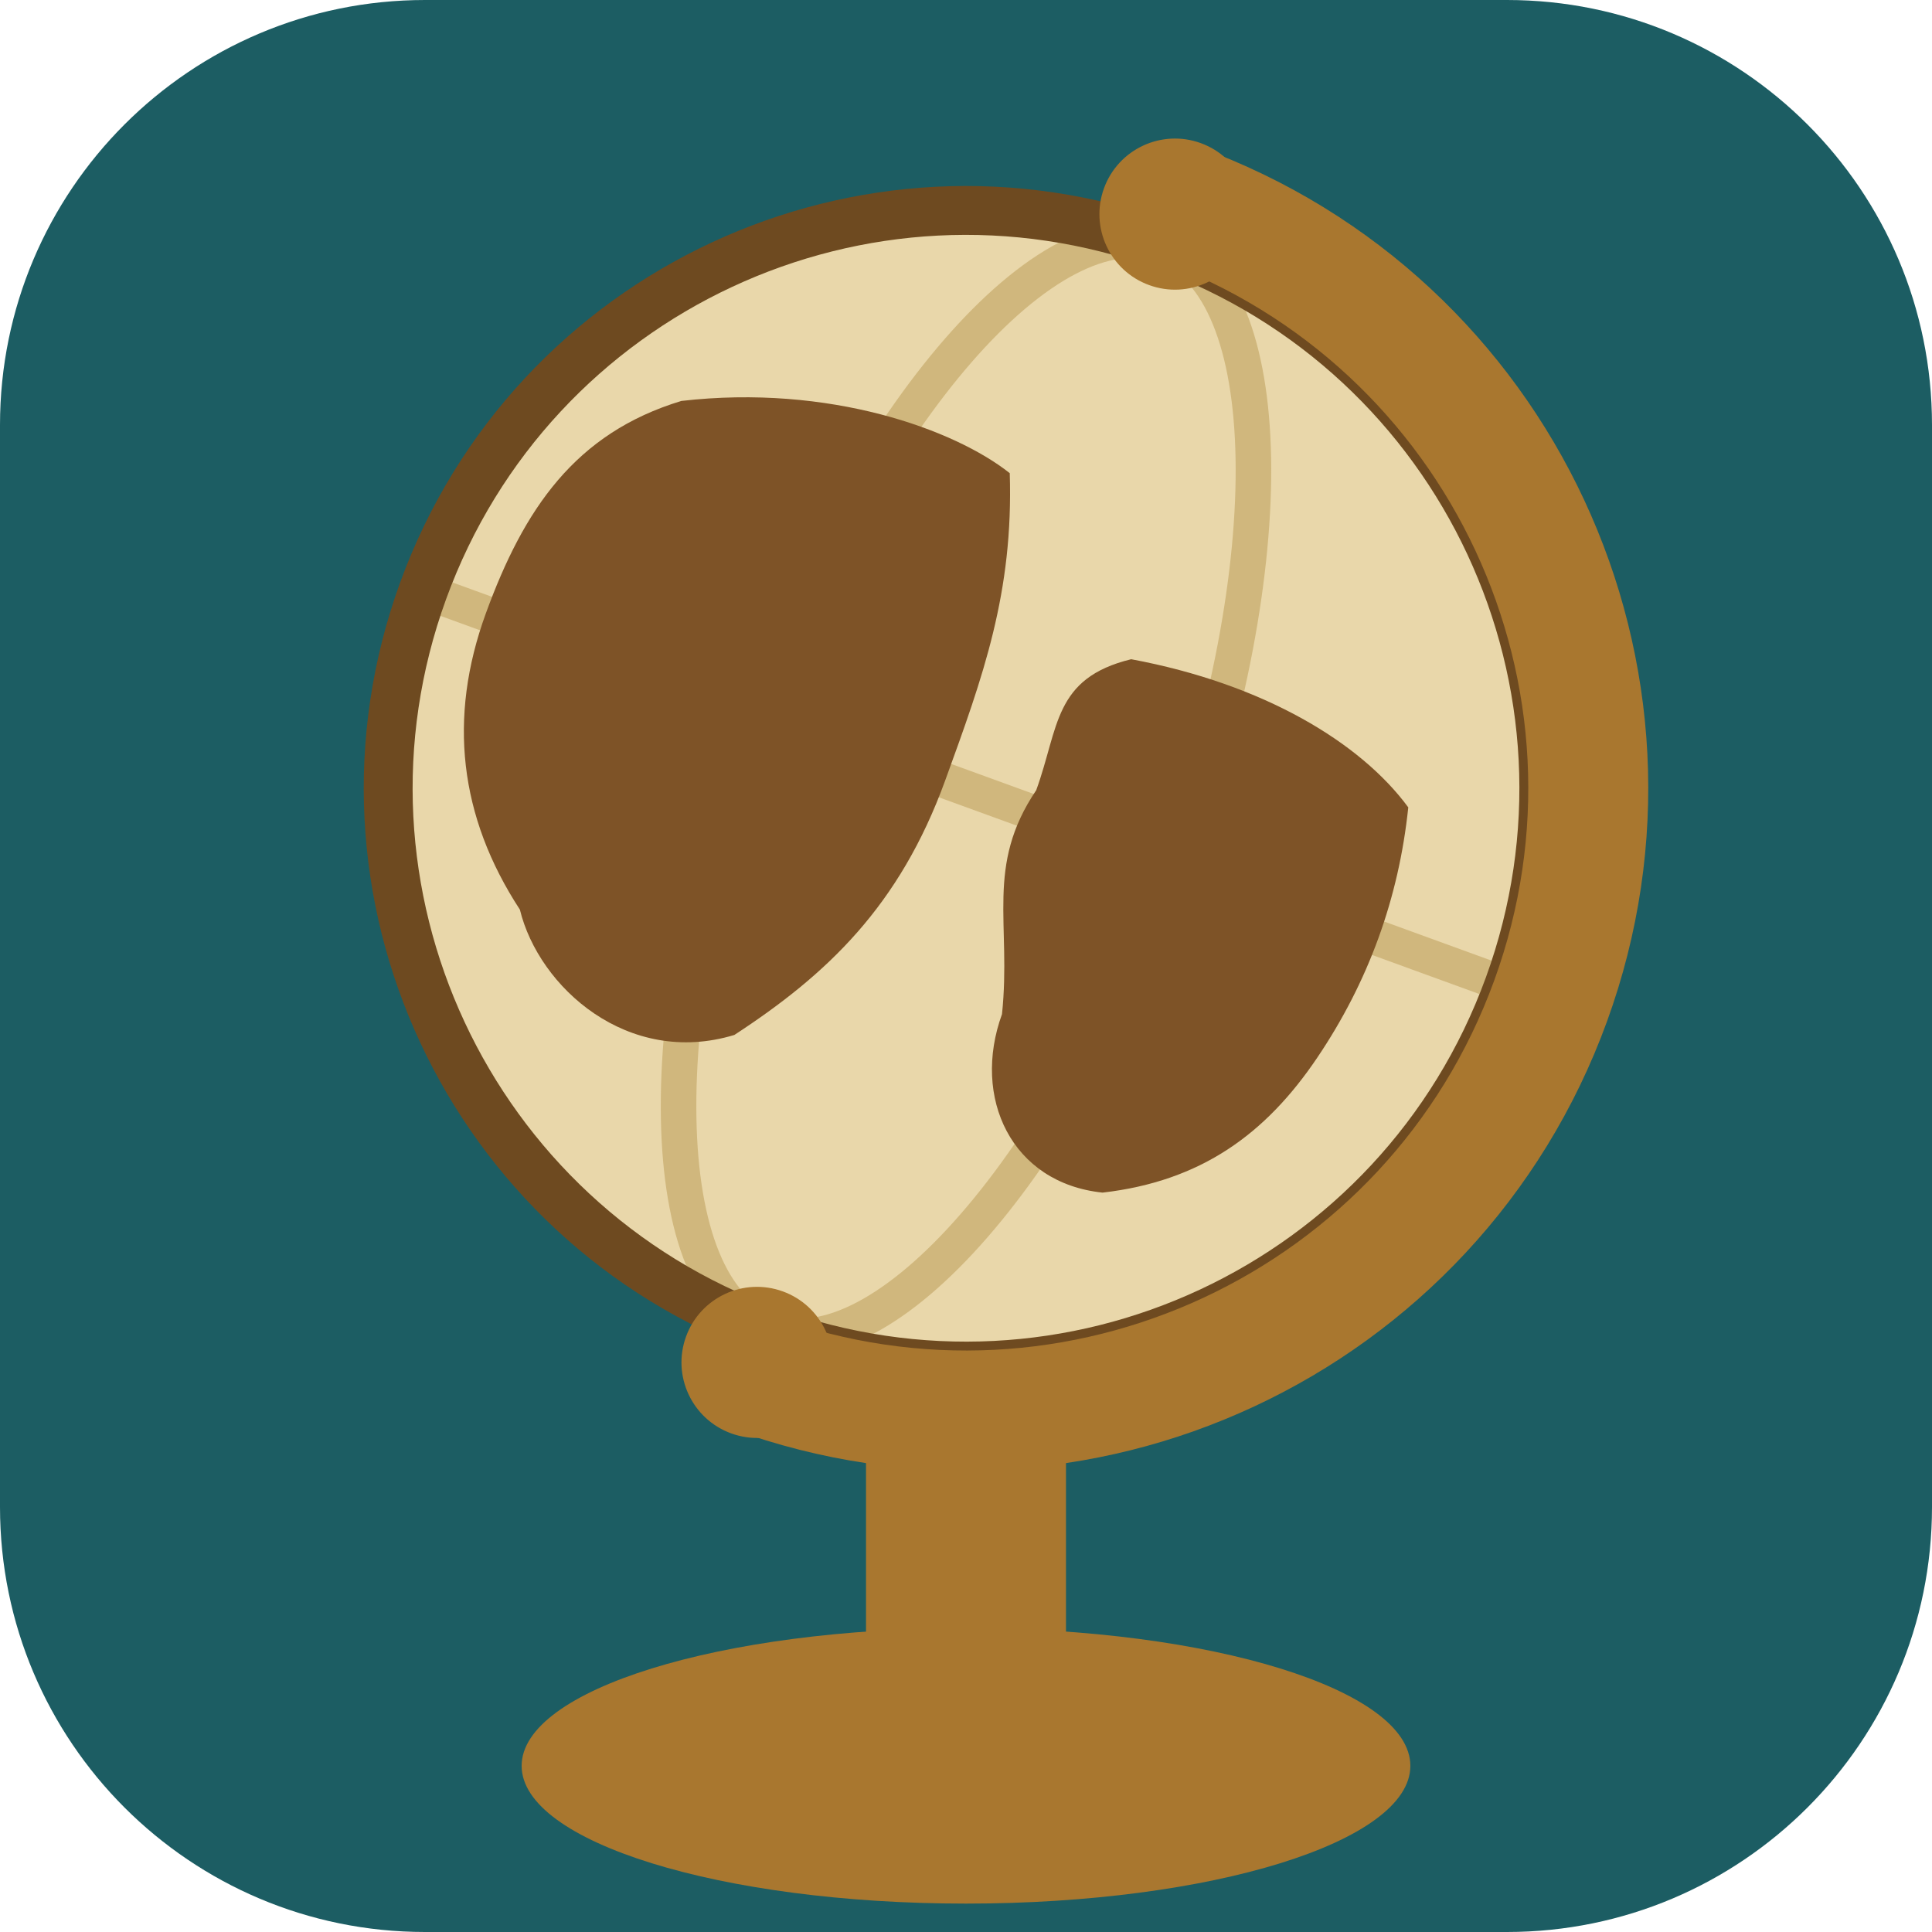
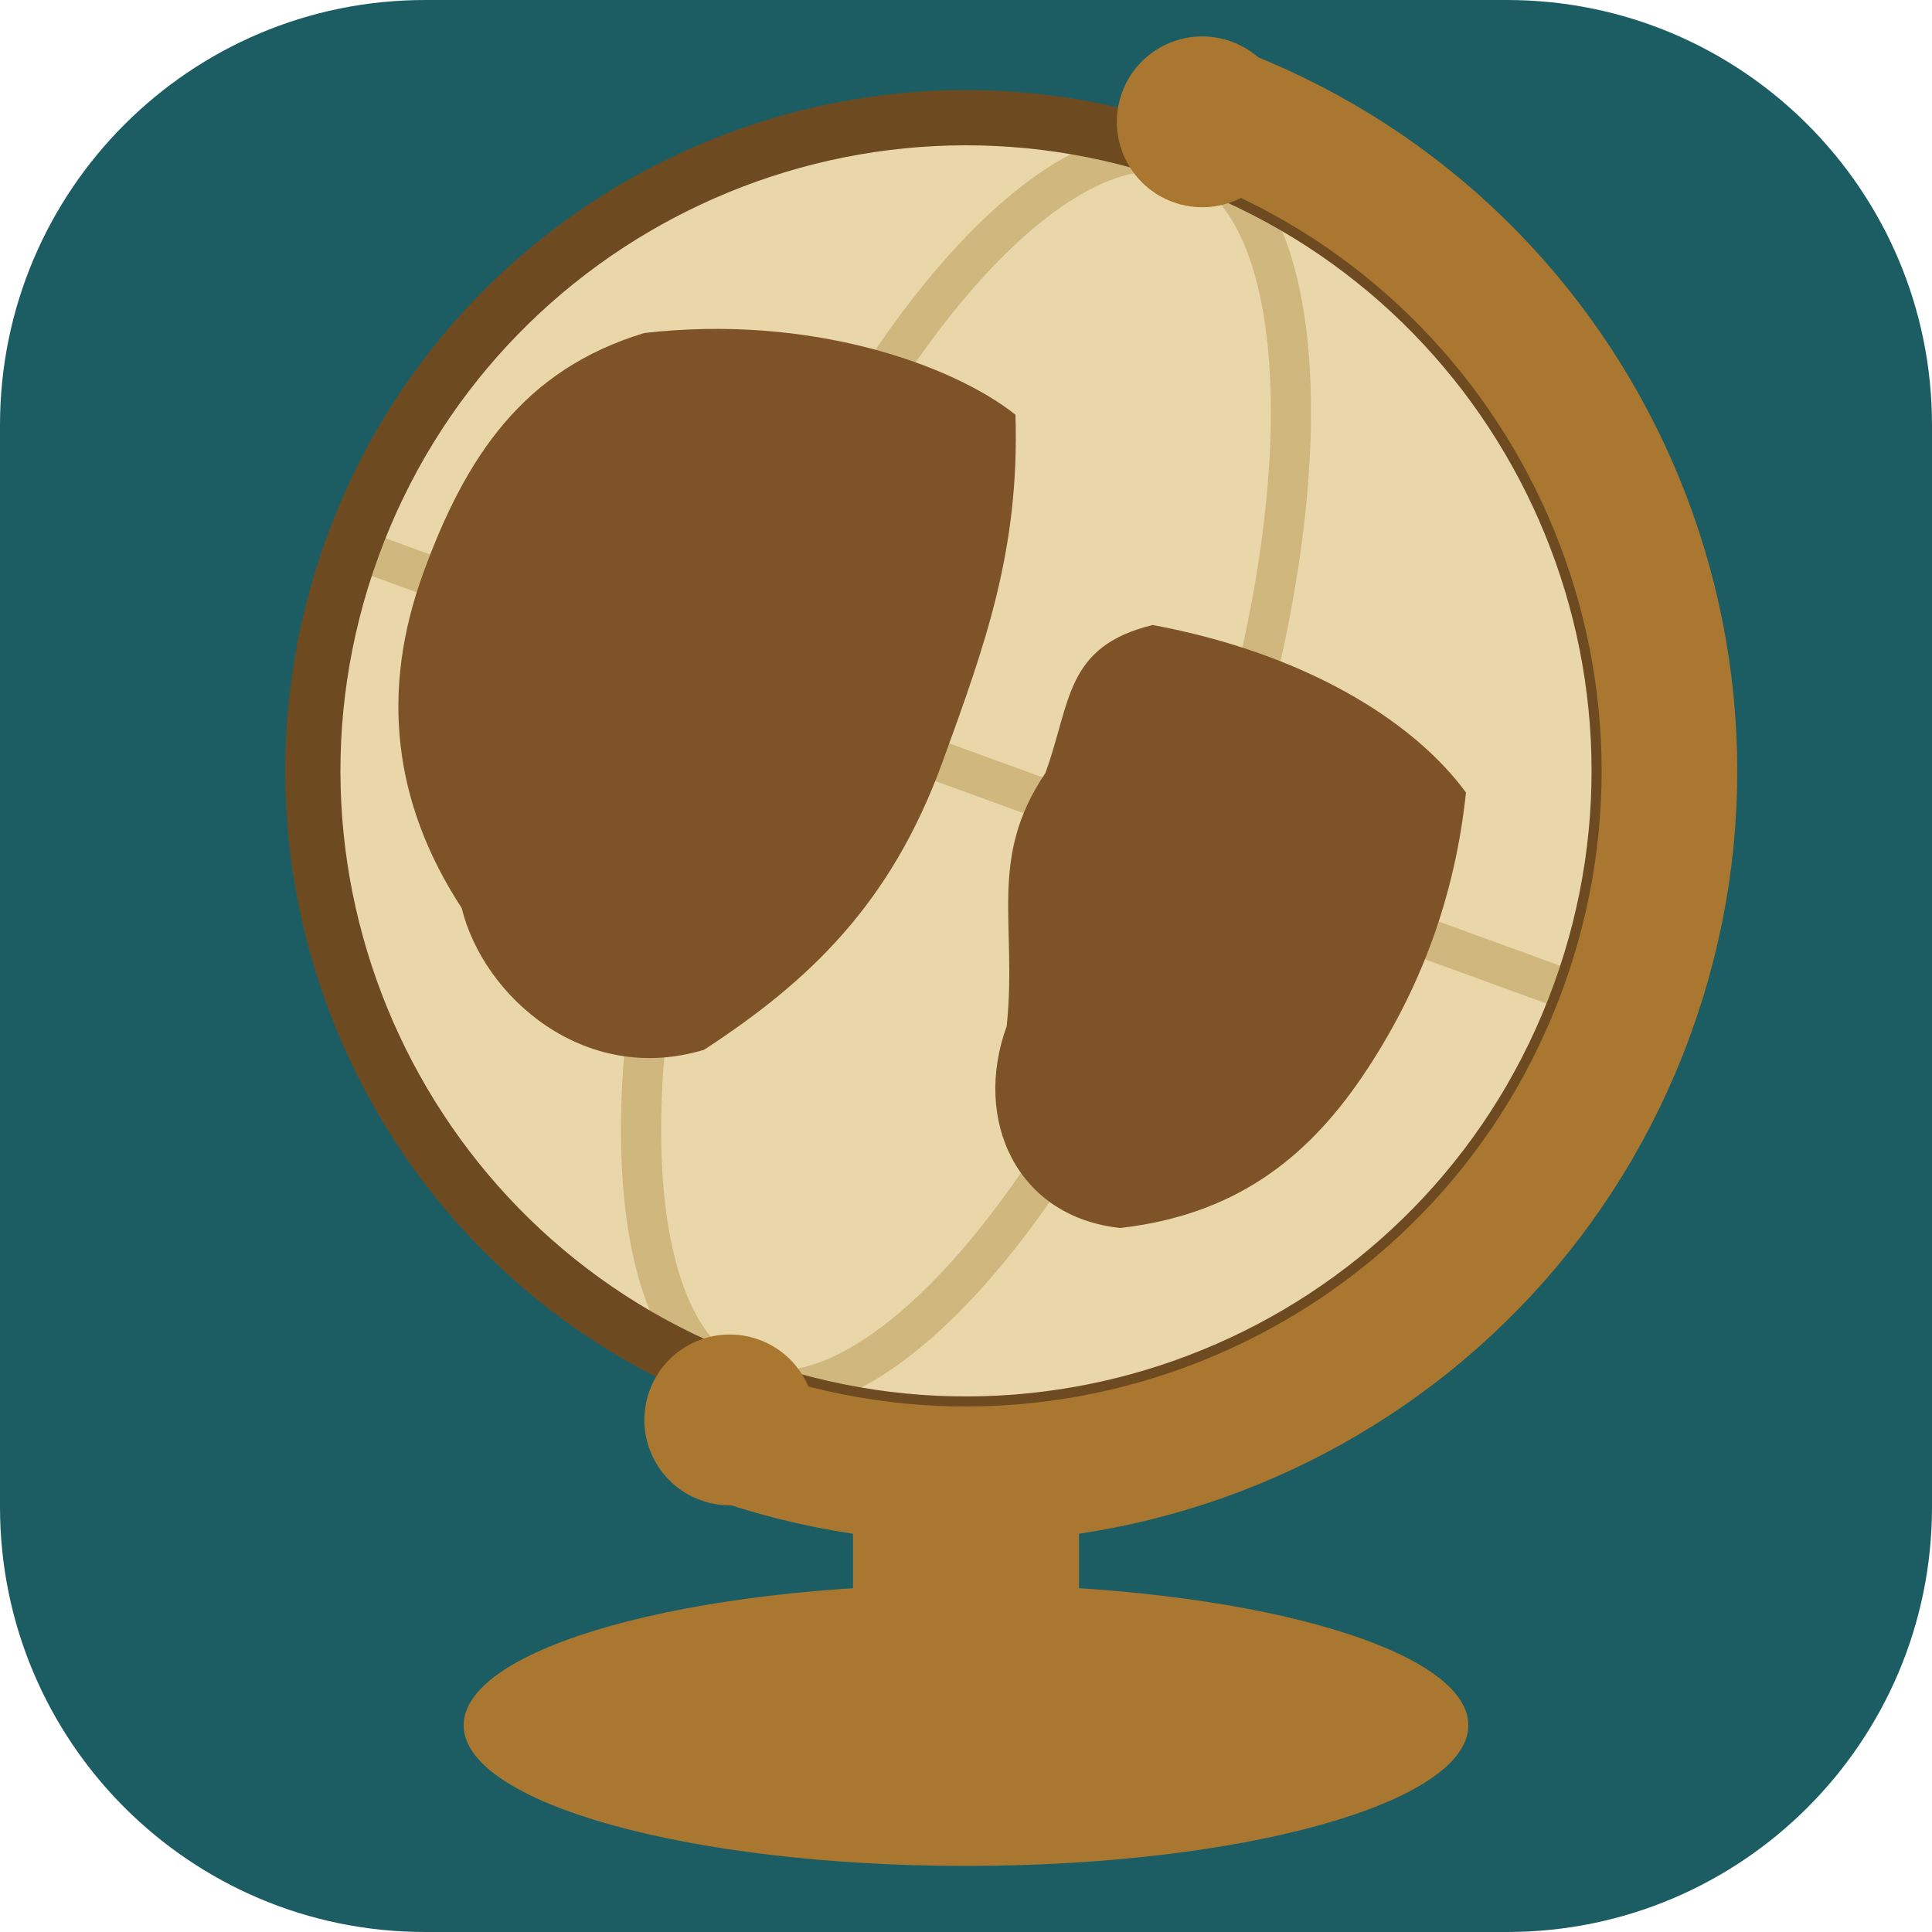
<svg xmlns="http://www.w3.org/2000/svg" viewBox="0 0 100 100">
  <defs>
    <clipPath id="globe">
      <circle cx="50" cy="42" r="26" />
    </clipPath>
  </defs>
  <rect width="100" height="100" rx="22" fill="#1C5D63" />
-   <g transform="translate(50 50) scale(1.15) translate(-50 -50)">
-     <rect x="45.5" y="62" width="9" height="22" rx="2.5" fill="#A9772F" />
-     <ellipse cx="50" cy="86" rx="20" ry="6.2" fill="#A9772F" />
+   <g transform="translate(50 49) scale(1.3) translate(-50 -49)">
+     <rect x="45.5" y="62" width="9" height="18" rx="2.5" fill="#A9772F" />
+     <ellipse cx="50" cy="80" rx="20" ry="5.6" fill="#A9772F" />
    <g transform="rotate(20 50 42)">
      <circle cx="50" cy="42" r="26" fill="#E9D7AA" />
      <g clip-path="url(#globe)">
        <g fill="none" stroke="#B8974F" stroke-width="1.6" stroke-linecap="round" opacity="0.5">
          <ellipse cx="50" cy="42" rx="10" ry="26" />
          <line x1="24" y1="42" x2="76" y2="42" />
        </g>
        <g fill="#7E5327">
          <path d="M32 30 C38 27 44 27 47 28 C49 33 49 37 49 42 C49 48 47 52 44 56 C40 59 35 57 33 54 C29 51 27 47 27 42 C27 37 28 33 32 30 Z" />
          <path d="M55 34 C61 33 66 34 69 36 C70 40 70 44 69 48 C68 52 66 55 62 57 C58 58 55 55 55 51 C54 47 52 45 53 41 C53 38 52 36 55 34 Z" />
        </g>
      </g>
      <circle cx="50" cy="42" r="26" fill="none" stroke="#6E4A20" stroke-width="2.2" />
      <path d="M50 14 A28 28 0 0 1 50 70" fill="none" stroke="#A9772F" stroke-width="5.4" stroke-linecap="round" />
      <circle cx="50" cy="14.5" r="3.4" fill="#A9772F" />
      <circle cx="50" cy="69.5" r="3.4" fill="#A9772F" />
    </g>
  </g>
</svg>
